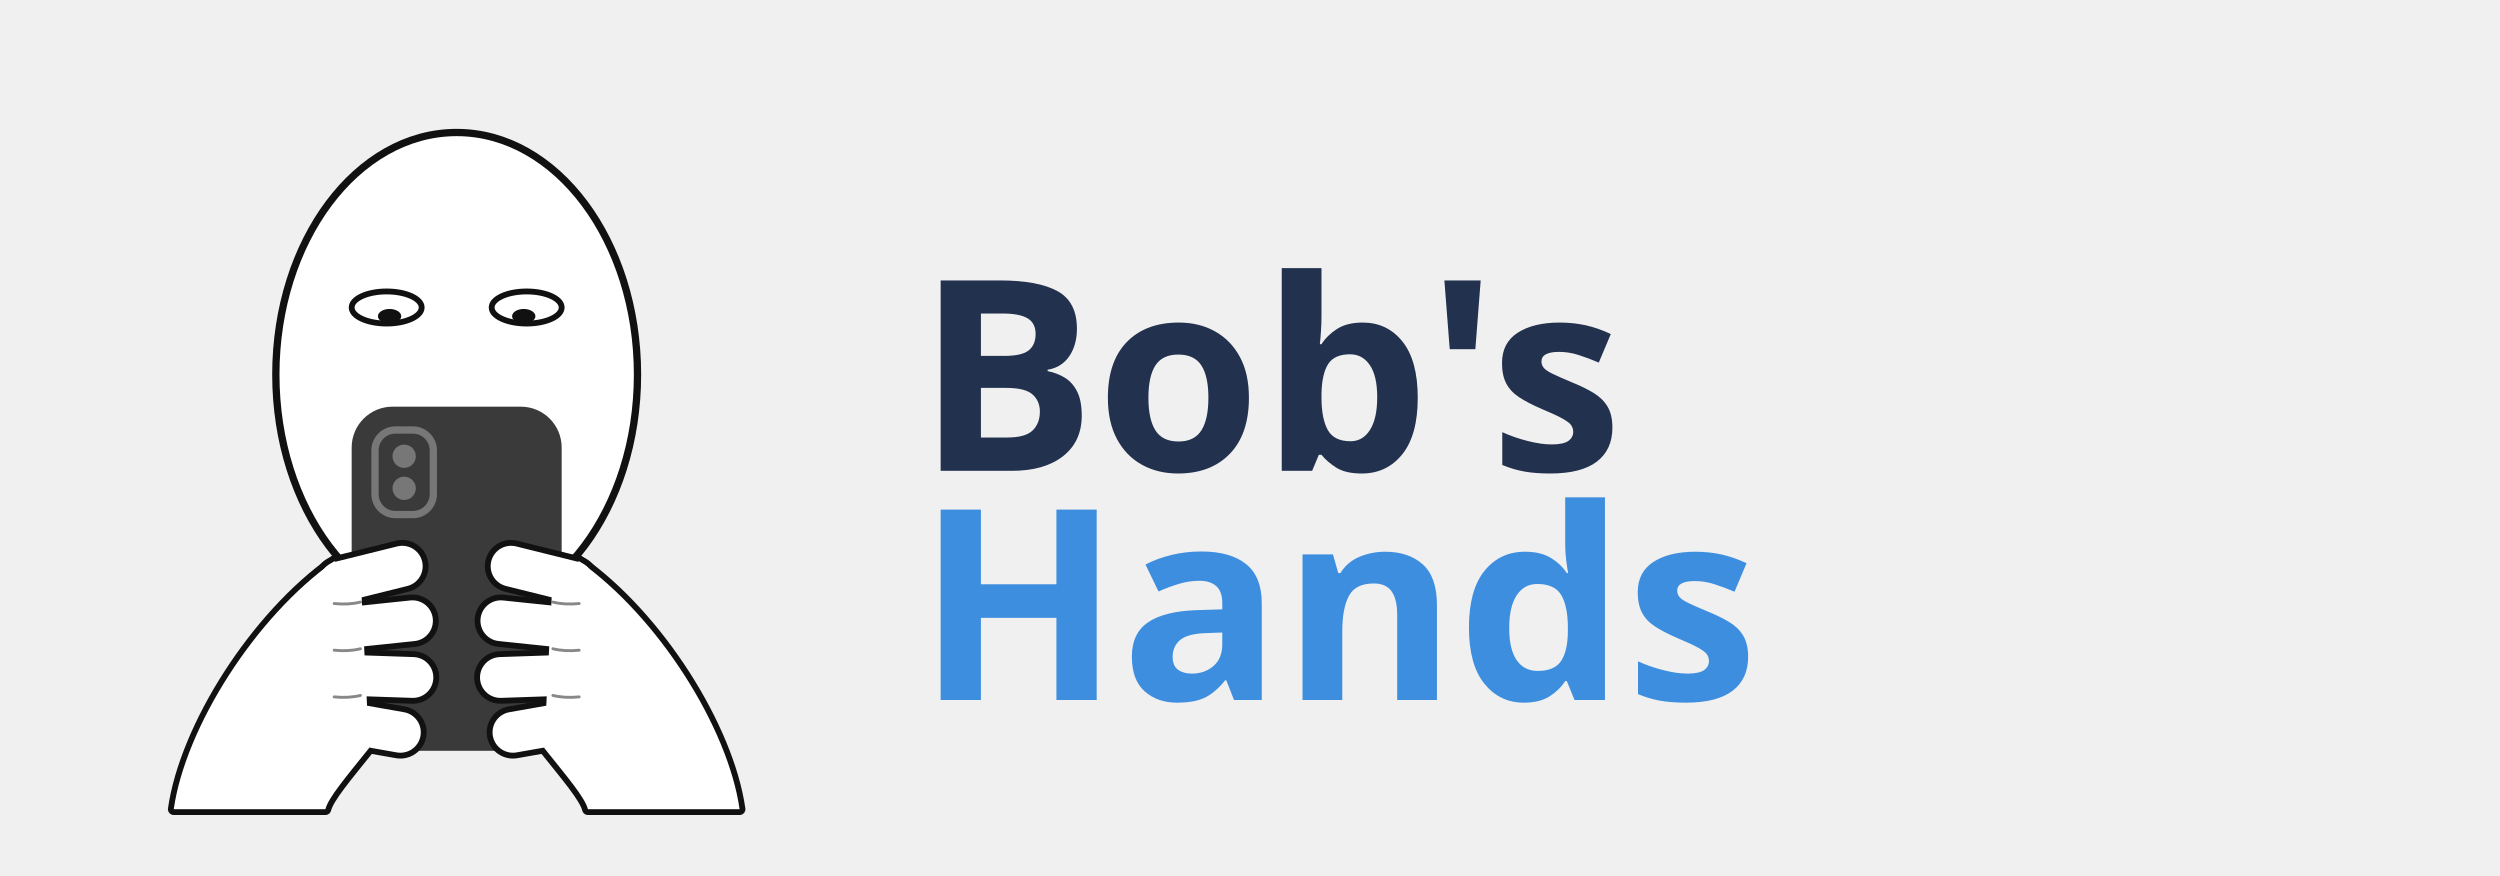
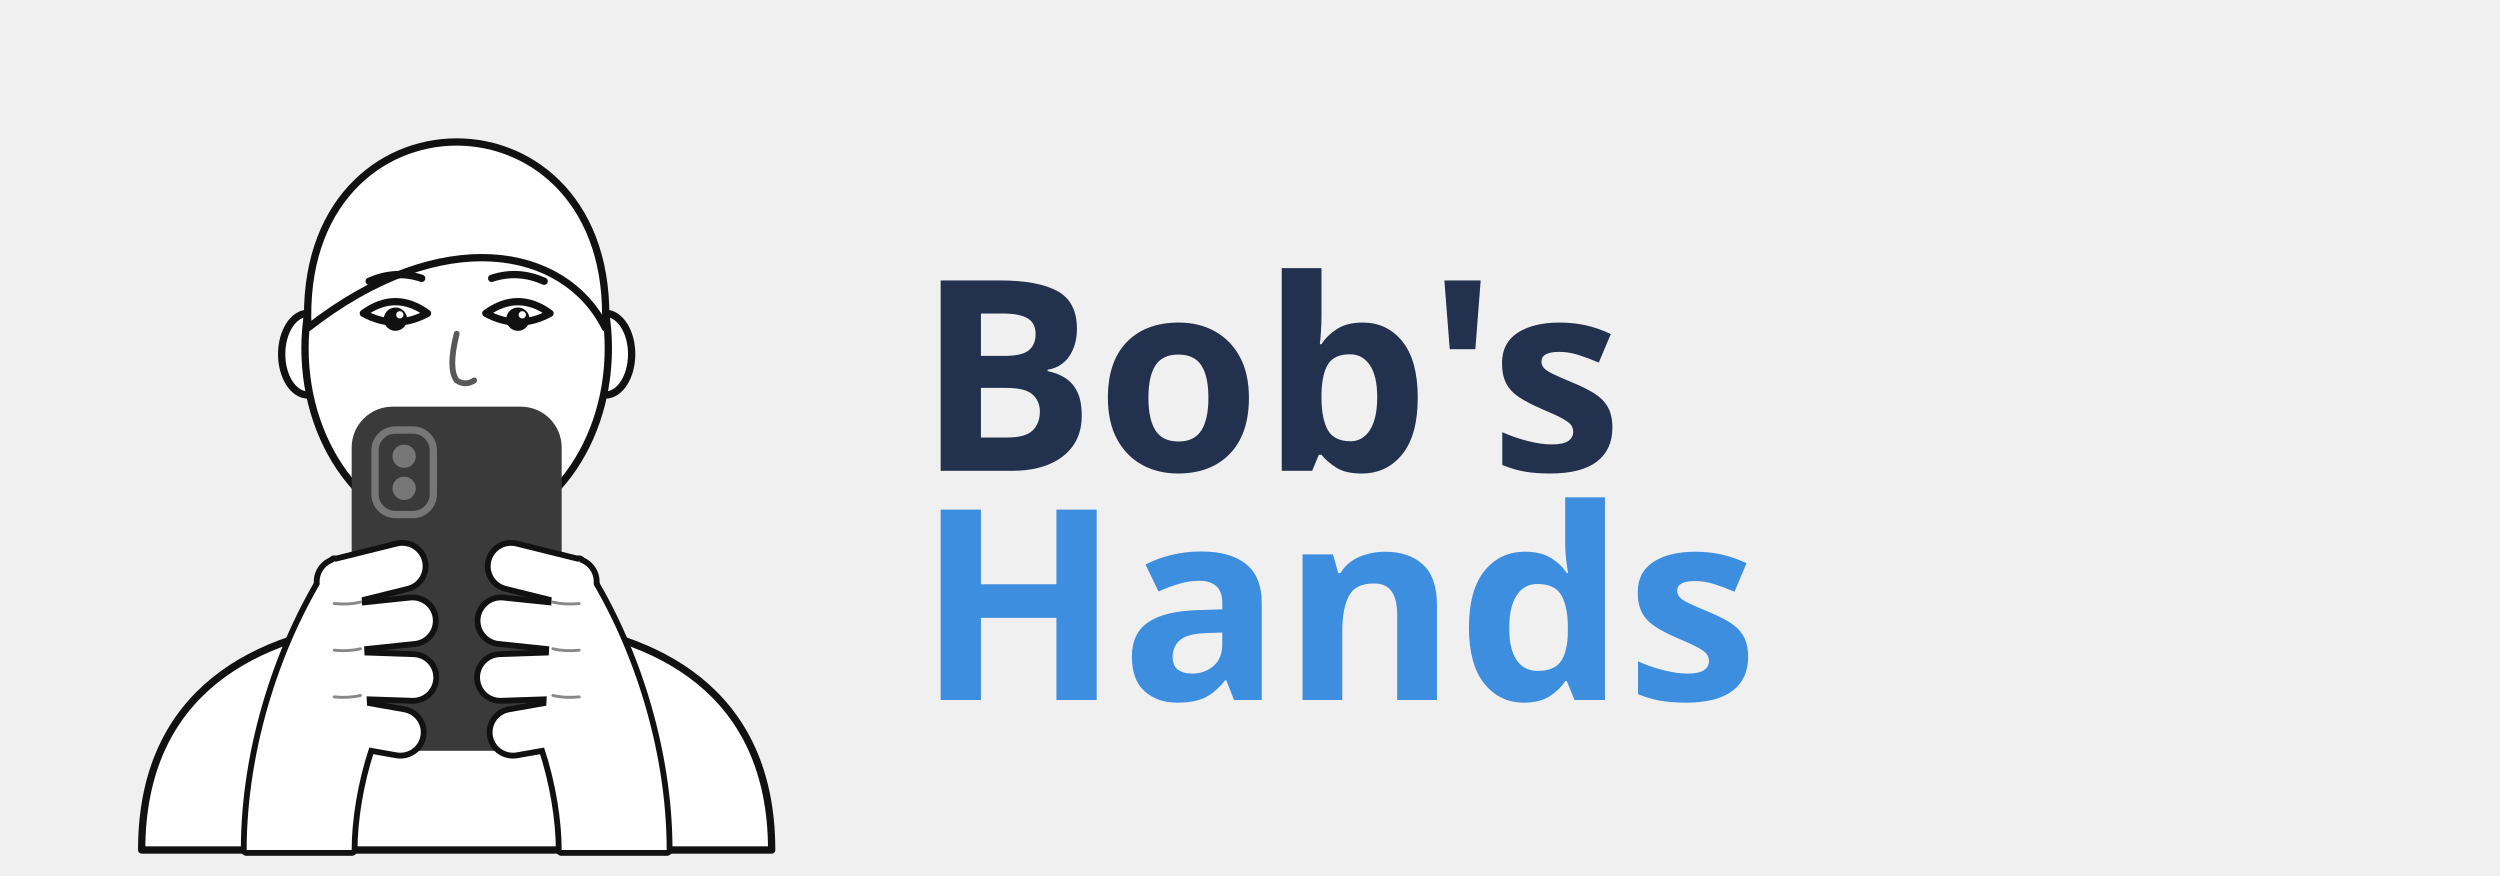
<svg xmlns="http://www.w3.org/2000/svg" width="1200" height="420" viewBox="0 0 1200 420">
  <defs>
    <linearGradient id="main" x1="0" y1="330" x2="0" y2="512" gradientUnits="userSpaceOnUse">
      <stop offset="0" stop-color="#FFC24D" />
      <stop offset="1" stop-color="#FF8A5B" />
    </linearGradient>
    <linearGradient id="ecran" x1="0" y1="0" x2="0" y2="1">
      <stop offset="0" stop-color="#7EC8F2" />
      <stop offset="1" stop-color="#FFD9A8" />
    </linearGradient>
    <linearGradient id="soleil" x1="0" y1="0" x2="0" y2="1">
      <stop offset="0" stop-color="#FFC24D" />
      <stop offset="1" stop-color="#FF8A5B" />
    </linearGradient>
  </defs>
  <g transform="translate(40 30) scale(0.70)">
    <defs>
      <linearGradient id="main" x1="0" y1="330" x2="0" y2="512" gradientUnits="userSpaceOnUse">
        <stop offset="0" stop-color="#FFC24D" />
        <stop offset="1" stop-color="#FF8A5B" />
      </linearGradient>
      <linearGradient id="ecran" x1="0" y1="0" x2="0" y2="1">
        <stop offset="0" stop-color="#7EC8F2" />
        <stop offset="1" stop-color="#FFD9A8" />
      </linearGradient>
      <linearGradient id="soleil" x1="0" y1="0" x2="0" y2="1">
        <stop offset="0" stop-color="#FFC24D" />
        <stop offset="1" stop-color="#FF8A5B" />
      </linearGradient>
    </defs>
-     <ellipse cx="256" cy="214" rx="124" ry="166" fill="#FFFFFF" stroke="#111111" stroke-width="5" />
-     <ellipse cx="208" cy="168" rx="24" ry="11" fill="#FFFFFF" stroke="#111111" stroke-width="4" />
-     <ellipse cx="304" cy="168" rx="24" ry="11" fill="#FFFFFF" stroke="#111111" stroke-width="4" />
-     <ellipse cx="210" cy="174" rx="8" ry="5" fill="#111111" />
-     <ellipse cx="302" cy="174" rx="8" ry="5" fill="#111111" />
+     <path d="M40 540 C40 430 120 392 200 384 L312 384 C392 392 472 430 472 540 Z" fill="#FFFFFF" stroke="#111111" stroke-width="5" stroke-linejoin="round" />
+     <rect x="222" y="300" width="68" height="96" rx="20" fill="#FFFFFF" stroke="#111111" stroke-width="5" />
+     <ellipse cx="154" cy="200" rx="18" ry="28" fill="#FFFFFF" stroke="#111111" stroke-width="5" />
+     <ellipse cx="358" cy="200" rx="18" ry="28" fill="#FFFFFF" stroke="#111111" stroke-width="5" />
+     <ellipse cx="256" cy="196" rx="104" ry="128" fill="#FFFFFF" stroke="#111111" stroke-width="5" />
+     <path d="M154 182 C146 12 366 12 358 182 C330 126 246 110 154 182 Z" fill="#FFFFFF" stroke="#111111" stroke-width="5" stroke-linejoin="round" />
+     <path d="M196 150 Q214 142 232 148 M280 148 Q298 142 316 150" fill="none" stroke="#111111" stroke-width="5" stroke-linecap="round" />
+     <path d="M256 186 Q250 210 256 218 Q262 222 268 218" fill="none" stroke="#111111" stroke-width="4.0" stroke-linecap="round" stroke-linejoin="round" opacity=".7" />
+     <path d="M192 172 Q214 156 236 172 Q214 184 192 172 Z" fill="#FFFFFF" stroke="#111111" stroke-width="5" stroke-linejoin="round" />
+     <circle cx="214" cy="176" r="8" fill="#111111" />
+     <circle cx="217" cy="173" r="2.5" fill="#FFFFFF" />
+     <path d="M276 172 Q298 156 320 172 Q298 184 276 172 Z" fill="#FFFFFF" stroke="#111111" stroke-width="5" stroke-linejoin="round" />
+     <circle cx="298" cy="176" r="8" fill="#111111" />
+     <circle cx="301" cy="173" r="2.5" fill="#FFFFFF" />
    <rect x="184" y="236" width="144" height="236" rx="28" fill="#3A3A3A" stroke="#111111" stroke-width="0" />
    <rect x="200" y="252" width="40" height="58" rx="14" fill="none" stroke="#777" stroke-width="5" />
    <circle cx="220" cy="270" r="8" fill="#777" />
    <circle cx="220" cy="292" r="8" fill="#777" />
    <g>
      <line x1="176" y1="356" x2="218.7" y2="345.4" stroke="#111111" stroke-width="36" stroke-linecap="round" />
      <line x1="176" y1="388" x2="225.7" y2="382.8" stroke="#111111" stroke-width="36" stroke-linecap="round" />
      <line x1="176" y1="420" x2="226.0" y2="421.7" stroke="#111111" stroke-width="36" stroke-linecap="round" />
      <line x1="176" y1="452" x2="217.4" y2="459.3" stroke="#111111" stroke-width="36" stroke-linecap="round" />
-       <path d="M62 512 C70 456 118 380 172 342 L190 350 L196 470 C180 490 168 504 166 512 Z" fill="#111111" stroke="#111111" stroke-width="8" stroke-linejoin="round" />
+       <path d="M112 540 C112 470 136 396 172 342 L190 350 L196 470 C188 494 184 520 184 540 Z" fill="#111111" stroke="#111111" stroke-width="8" stroke-linejoin="round" />
      <line x1="176" y1="356" x2="218.7" y2="345.4" stroke="#FFFFFF" stroke-width="28" stroke-linecap="round" />
      <line x1="176" y1="388" x2="225.7" y2="382.8" stroke="#FFFFFF" stroke-width="28" stroke-linecap="round" />
      <line x1="176" y1="420" x2="226.0" y2="421.7" stroke="#FFFFFF" stroke-width="28" stroke-linecap="round" />
      <line x1="176" y1="452" x2="217.4" y2="459.3" stroke="#FFFFFF" stroke-width="28" stroke-linecap="round" />
-       <path d="M62 512 C70 456 118 380 172 342 L190 350 L196 470 C180 490 168 504 166 512 Z" fill="#FFFFFF" />
+       <path d="M112 540 C112 470 136 396 172 342 L190 350 L196 470 C188 494 184 520 184 540 Z" fill="#FFFFFF" />
      <path d="M172 371 Q182 372 190 370" fill="none" stroke="#111111" stroke-width="2" stroke-linecap="round" opacity=".5" />
      <path d="M172 403 Q182 404 190 402" fill="none" stroke="#111111" stroke-width="2" stroke-linecap="round" opacity=".5" />
      <path d="M172 435 Q182 436 190 434" fill="none" stroke="#111111" stroke-width="2" stroke-linecap="round" opacity=".5" />
    </g>
    <g transform="translate(512 0) scale(-1 1)">
      <line x1="176" y1="356" x2="218.7" y2="345.4" stroke="#111111" stroke-width="36" stroke-linecap="round" />
      <line x1="176" y1="388" x2="225.7" y2="382.8" stroke="#111111" stroke-width="36" stroke-linecap="round" />
      <line x1="176" y1="420" x2="226.0" y2="421.7" stroke="#111111" stroke-width="36" stroke-linecap="round" />
      <line x1="176" y1="452" x2="217.4" y2="459.3" stroke="#111111" stroke-width="36" stroke-linecap="round" />
-       <path d="M62 512 C70 456 118 380 172 342 L190 350 L196 470 C180 490 168 504 166 512 Z" fill="#111111" stroke="#111111" stroke-width="8" stroke-linejoin="round" />
+       <path d="M112 540 C112 470 136 396 172 342 L190 350 L196 470 C188 494 184 520 184 540 Z" fill="#111111" stroke="#111111" stroke-width="8" stroke-linejoin="round" />
      <line x1="176" y1="356" x2="218.7" y2="345.4" stroke="#FFFFFF" stroke-width="28" stroke-linecap="round" />
      <line x1="176" y1="388" x2="225.7" y2="382.8" stroke="#FFFFFF" stroke-width="28" stroke-linecap="round" />
      <line x1="176" y1="420" x2="226.0" y2="421.7" stroke="#FFFFFF" stroke-width="28" stroke-linecap="round" />
      <line x1="176" y1="452" x2="217.4" y2="459.3" stroke="#FFFFFF" stroke-width="28" stroke-linecap="round" />
-       <path d="M62 512 C70 456 118 380 172 342 L190 350 L196 470 C180 490 168 504 166 512 Z" fill="#FFFFFF" />
+       <path d="M112 540 C112 470 136 396 172 342 L190 350 L196 470 C188 494 184 520 184 540 Z" fill="#FFFFFF" />
      <path d="M172 371 Q182 372 190 370" fill="none" stroke="#111111" stroke-width="2" stroke-linecap="round" opacity=".5" />
      <path d="M172 403 Q182 404 190 402" fill="none" stroke="#111111" stroke-width="2" stroke-linecap="round" opacity=".5" />
      <path d="M172 435 Q182 436 190 434" fill="none" stroke="#111111" stroke-width="2" stroke-linecap="round" opacity=".5" />
    </g>
  </g>
  <text x="440" y="226" font-family="Fredoka" font-weight="600" font-size="128" fill="#22314D">Bob's</text>
  <text x="440" y="336" font-family="Fredoka" font-weight="600" font-size="128" fill="#3E8EE0">Hands</text>
</svg>
